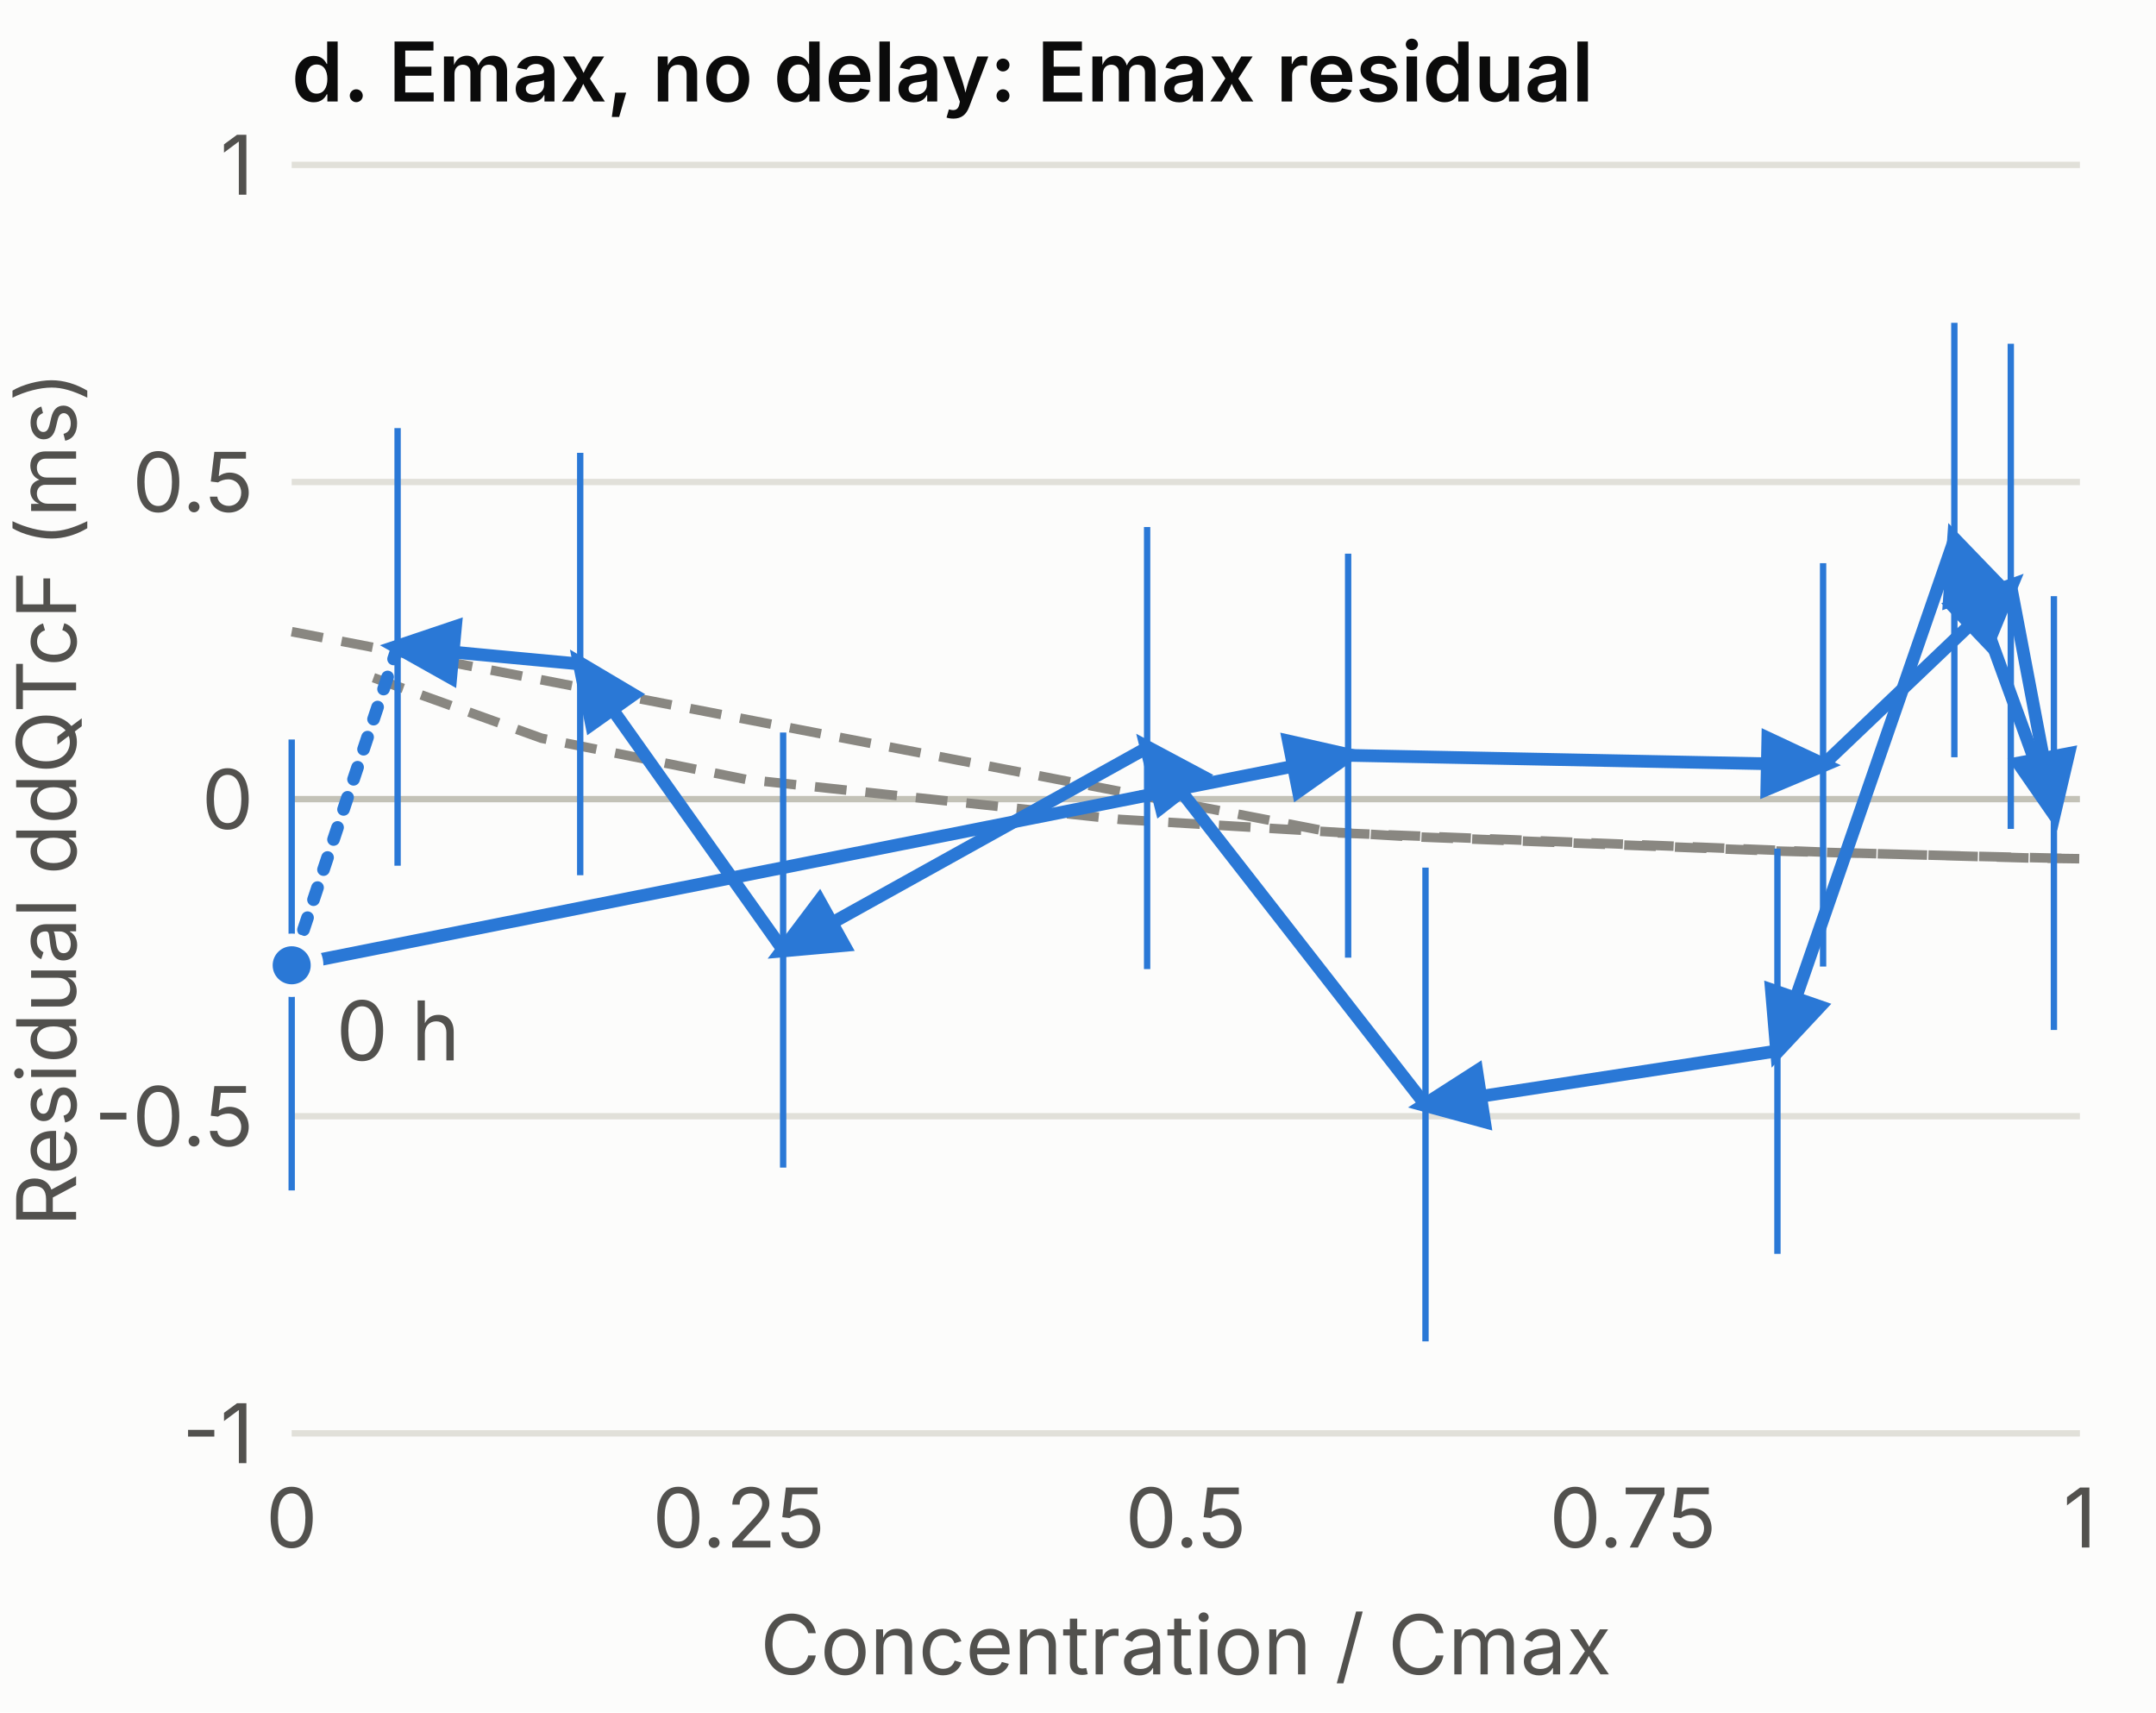
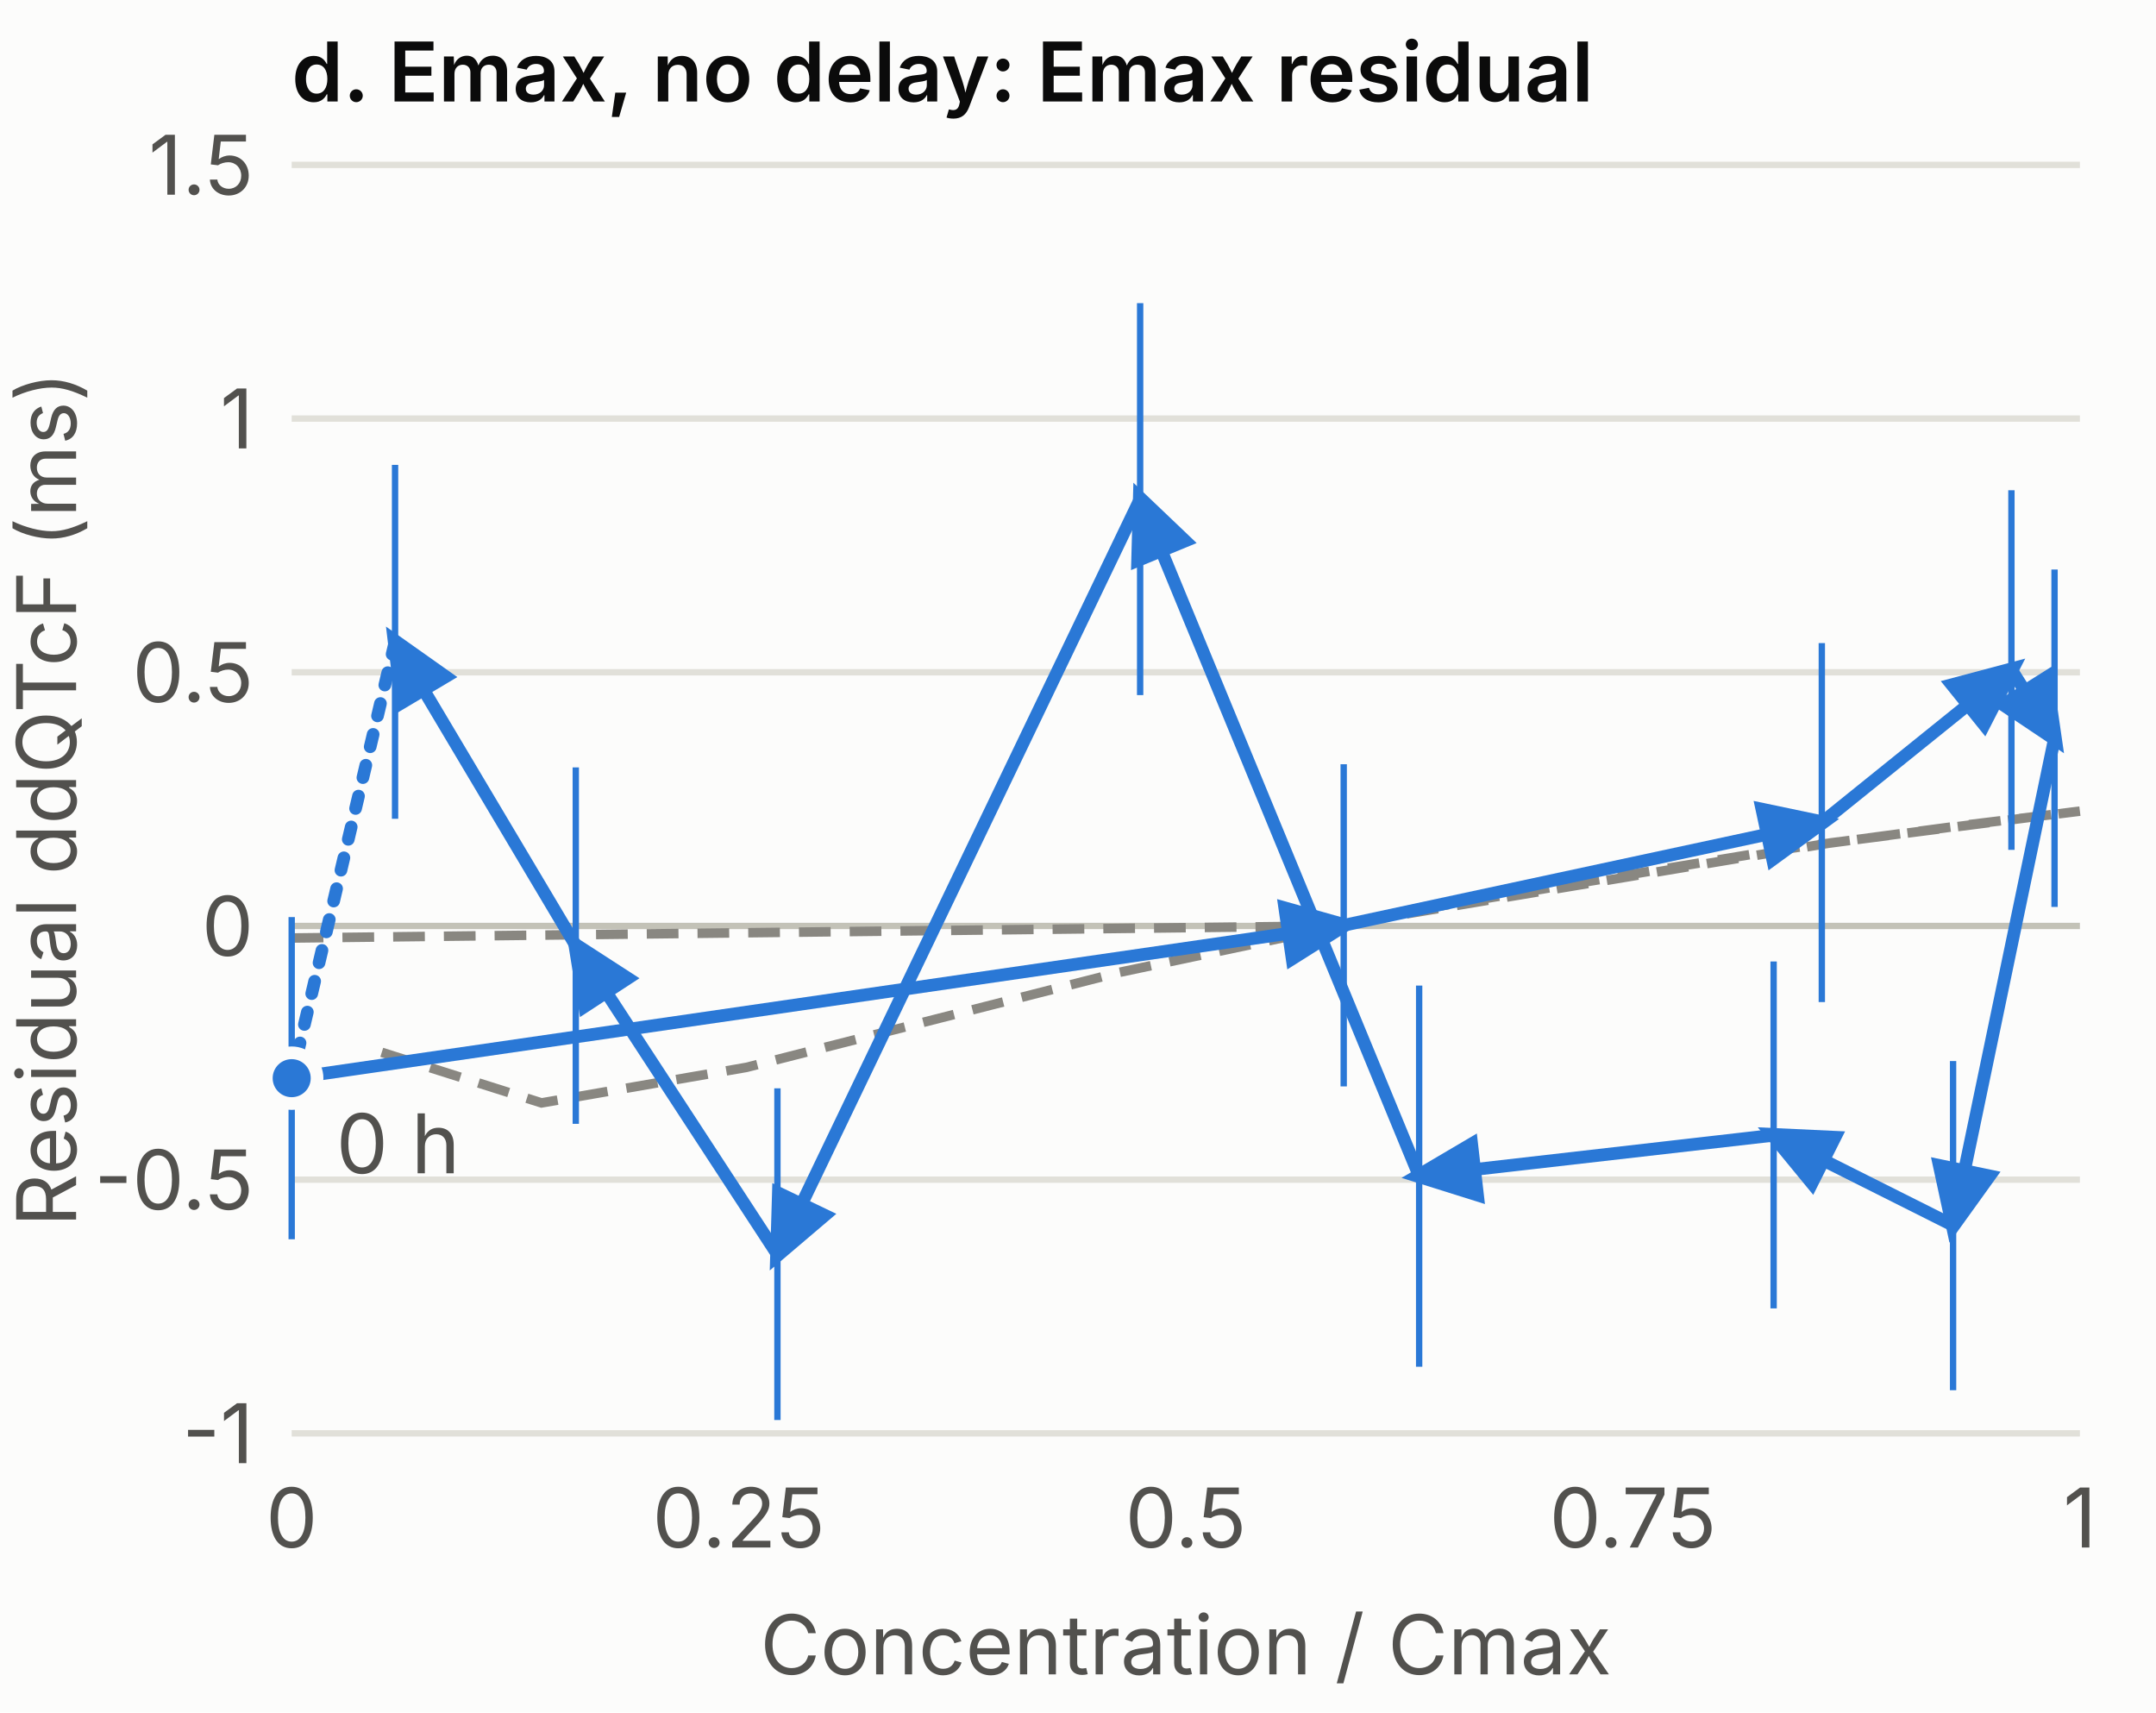
<svg xmlns="http://www.w3.org/2000/svg" viewBox="0 0 340 270" role="img" aria-labelledby="f2d-t f2d-d" class="chart">
  <style>.ax{stroke:#c3c2b7;stroke-width:1}.gr{stroke:#e1e0d9;stroke-width:1}.ref{stroke:#898781;stroke-width:1;stroke-dasharray:4 3}.tx{fill:#52514e;font:13px system-ui,-apple-system,'Segoe UI',sans-serif}.tt{fill:#0b0b0b;font:600 13px system-ui,-apple-system,'Segoe UI',sans-serif}.bg{fill:#fcfcfb}.s1{stroke:#2a78d6}.s2{stroke:#eb6834}.f1{fill:#2a78d6}.f2{fill:#eb6834}.ring{stroke:#fcfcfb;stroke-width:2}.ind{stroke:#898781}.find{fill:#898781}@media (prefers-color-scheme:dark){.ax{stroke:#383835}.gr{stroke:#2c2c2a}.tx{fill:#c3c2b7}.tt{fill:#f0efec}.bg{fill:#1a1a19}.s1{stroke:#3987e5}.s2{stroke:#d95926}.f1{fill:#3987e5}.f2{fill:#d95926}.ring{stroke:#1a1a19}}</style>
  <rect class="bg" width="340" height="270" />
  <defs>
    <marker id="f2d-a" viewBox="0 0 10 10" refX="7" refY="5" markerWidth="7" markerHeight="7" orient="auto-start-reverse">
      <path class="f1" d="M0,1 L9,5 L0,9 z" />
    </marker>
  </defs>
  <text class="tt" x="46.0" y="16">d. Emax, no delay: Emax residual</text>
  <line class="gr" x1="46.0" x2="328.0" y1="226.0" y2="226.0" />
  <text class="tx" x="40.0" y="226.0" text-anchor="end" dominant-baseline="middle">-1</text>
-   <line class="gr" x1="46.0" x2="328.0" y1="176.0" y2="176.0" />
-   <text class="tx" x="40.0" y="176.0" text-anchor="end" dominant-baseline="middle">-0.5</text>
-   <line class="ax" x1="46.0" x2="328.0" y1="126.0" y2="126.0" />
-   <text class="tx" x="40.0" y="126.0" text-anchor="end" dominant-baseline="middle">0</text>
-   <line class="gr" x1="46.0" x2="328.0" y1="76.0" y2="76.0" />
-   <text class="tx" x="40.0" y="76.0" text-anchor="end" dominant-baseline="middle">0.5</text>
+   <line class="gr" x1="46.0" x2="328.0" y1="186.0" y2="186.0" />
+   <text class="tx" x="40.0" y="186.0" text-anchor="end" dominant-baseline="middle">-0.5</text>
+   <line class="ax" x1="46.0" x2="328.0" y1="146.0" y2="146.0" />
+   <text class="tx" x="40.0" y="146.0" text-anchor="end" dominant-baseline="middle">0</text>
+   <line class="gr" x1="46.0" x2="328.0" y1="106.0" y2="106.0" />
+   <text class="tx" x="40.0" y="106.0" text-anchor="end" dominant-baseline="middle">0.5</text>
+   <line class="gr" x1="46.0" x2="328.0" y1="66.0" y2="66.0" />
+   <text class="tx" x="40.0" y="66.0" text-anchor="end" dominant-baseline="middle">1</text>
  <line class="gr" x1="46.0" x2="328.0" y1="26.0" y2="26.0" />
-   <text class="tx" x="40.0" y="26.0" text-anchor="end" dominant-baseline="middle">1</text>
+   <text class="tx" x="40.0" y="26.0" text-anchor="end" dominant-baseline="middle">1.5</text>
  <text class="tx" x="46.0" y="244.0" text-anchor="middle">0</text>
  <text class="tx" x="116.5" y="244.0" text-anchor="middle">0.25</text>
  <text class="tx" x="187.0" y="244.0" text-anchor="middle">0.5</text>
  <text class="tx" x="257.5" y="244.0" text-anchor="middle">0.75</text>
  <text class="tx" x="328.0" y="244.0" text-anchor="middle">1</text>
  <text class="tx" x="187.0" y="264.0" text-anchor="middle">Concentration / Cmax</text>
  <text class="tx" transform="translate(12 126.0) rotate(-90)" text-anchor="middle">Residual ddQTcF (ms)</text>
-   <polyline class="ind" fill="none" stroke-width="1.5" stroke-dasharray="5 3" points="46.0,99.6 210.4,131.3 288.7,134.4 320.7,135.3 328.0,135.4 310.7,135.0 280.5,134.2 222.0,131.9 176.6,129.2 117.7,122.9 85.4,116.4 57.9,106.5" />
-   <line class="s1" stroke-width="1" x1="46.0" x2="46.0" y1="187.7" y2="116.6" />
-   <line class="s1" stroke-width="1" x1="212.6" x2="212.6" y1="151.0" y2="87.3" />
-   <line class="s1" stroke-width="1" x1="287.5" x2="287.5" y1="152.4" y2="88.8" />
-   <line class="s1" stroke-width="1" x1="317.1" x2="317.1" y1="130.7" y2="54.2" />
-   <line class="s1" stroke-width="1" x1="323.9" x2="323.9" y1="162.4" y2="94.0" />
-   <line class="s1" stroke-width="1" x1="308.2" x2="308.2" y1="119.4" y2="50.9" />
-   <line class="s1" stroke-width="1" x1="280.3" x2="280.3" y1="197.7" y2="133.8" />
-   <line class="s1" stroke-width="1" x1="224.8" x2="224.8" y1="211.5" y2="136.8" />
-   <line class="s1" stroke-width="1" x1="180.9" x2="180.9" y1="152.8" y2="83.1" />
-   <line class="s1" stroke-width="1" x1="123.5" x2="123.5" y1="184.1" y2="115.5" />
-   <line class="s1" stroke-width="1" x1="91.5" x2="91.5" y1="138.0" y2="71.4" />
-   <line class="s1" stroke-width="1" x1="62.7" x2="62.7" y1="136.5" y2="67.5" />
-   <line class="s1" stroke-width="2" stroke-linecap="round" marker-end="url(#f2d-a)" x1="46.0" y1="152.2" x2="212.6" y2="119.1" />
-   <line class="s1" stroke-width="2" stroke-linecap="round" marker-end="url(#f2d-a)" x1="212.6" y1="119.1" x2="287.5" y2="120.6" />
-   <line class="s1" stroke-width="2" stroke-linecap="round" marker-end="url(#f2d-a)" x1="287.5" y1="120.6" x2="317.1" y2="92.4" />
-   <line class="s1" stroke-width="2" stroke-linecap="round" marker-end="url(#f2d-a)" x1="317.1" y1="92.4" x2="323.9" y2="128.2" />
-   <line class="s1" stroke-width="2" stroke-linecap="round" marker-end="url(#f2d-a)" x1="323.9" y1="128.2" x2="308.2" y2="85.1" />
-   <line class="s1" stroke-width="2" stroke-linecap="round" marker-end="url(#f2d-a)" x1="308.2" y1="85.1" x2="280.3" y2="165.7" />
-   <line class="s1" stroke-width="2" stroke-linecap="round" marker-end="url(#f2d-a)" x1="280.3" y1="165.7" x2="224.8" y2="174.2" />
-   <line class="s1" stroke-width="2" stroke-linecap="round" marker-end="url(#f2d-a)" x1="224.8" y1="174.2" x2="180.9" y2="117.9" />
-   <line class="s1" stroke-width="2" stroke-linecap="round" marker-end="url(#f2d-a)" x1="180.9" y1="117.9" x2="123.5" y2="149.8" />
-   <line class="s1" stroke-width="2" stroke-linecap="round" marker-end="url(#f2d-a)" x1="123.5" y1="149.8" x2="91.5" y2="104.7" />
-   <line class="s1" stroke-width="2" stroke-linecap="round" marker-end="url(#f2d-a)" x1="91.5" y1="104.7" x2="62.7" y2="102.0" />
-   <line class="s1" stroke-width="2" stroke-linecap="round" stroke-dasharray="2 3" x1="62.7" y1="102.0" x2="46.0" y2="152.2" />
-   <circle class="f1 ring" cx="46.0" cy="152.2" r="4" />
-   <text class="tx" x="53.0" y="167.2">0 h</text>
+   <polyline class="ind" fill="none" stroke-width="1.5" stroke-dasharray="5 3" points="46.0,147.9 210.4,146.0 288.7,132.9 320.7,128.8 328.0,127.9 310.7,130.0 280.5,134.0 222.0,143.7 176.6,153.3 117.7,168.3 85.4,173.9 57.9,165.2" />
+   <line class="s1" stroke-width="1" x1="46.0" x2="46.0" y1="195.4" y2="144.6" />
+   <line class="s1" stroke-width="1" x1="211.9" x2="211.9" y1="171.3" y2="120.5" />
+   <line class="s1" stroke-width="1" x1="287.3" x2="287.3" y1="158.0" y2="101.4" />
+   <line class="s1" stroke-width="1" x1="317.2" x2="317.2" y1="134.0" y2="77.3" />
+   <line class="s1" stroke-width="1" x1="324.0" x2="324.0" y1="143.0" y2="89.8" />
+   <line class="s1" stroke-width="1" x1="308.0" x2="308.0" y1="219.2" y2="167.3" />
+   <line class="s1" stroke-width="1" x1="279.7" x2="279.7" y1="206.3" y2="151.6" />
+   <line class="s1" stroke-width="1" x1="223.8" x2="223.8" y1="215.5" y2="155.4" />
+   <line class="s1" stroke-width="1" x1="179.8" x2="179.8" y1="109.6" y2="47.8" />
+   <line class="s1" stroke-width="1" x1="122.6" x2="122.6" y1="223.9" y2="171.6" />
+   <line class="s1" stroke-width="1" x1="90.8" x2="90.8" y1="177.2" y2="121.0" />
+   <line class="s1" stroke-width="1" x1="62.3" x2="62.3" y1="129.1" y2="73.3" />
+   <line class="s1" stroke-width="2" stroke-linecap="round" marker-end="url(#f2d-a)" x1="46.0" y1="170.0" x2="211.9" y2="145.9" />
+   <line class="s1" stroke-width="2" stroke-linecap="round" marker-end="url(#f2d-a)" x1="211.9" y1="145.9" x2="287.3" y2="129.7" />
+   <line class="s1" stroke-width="2" stroke-linecap="round" marker-end="url(#f2d-a)" x1="287.3" y1="129.7" x2="317.2" y2="105.6" />
+   <line class="s1" stroke-width="2" stroke-linecap="round" marker-end="url(#f2d-a)" x1="317.2" y1="105.6" x2="324.0" y2="116.4" />
+   <line class="s1" stroke-width="2" stroke-linecap="round" marker-end="url(#f2d-a)" x1="324.0" y1="116.4" x2="308.0" y2="193.2" />
+   <line class="s1" stroke-width="2" stroke-linecap="round" marker-end="url(#f2d-a)" x1="308.0" y1="193.2" x2="279.7" y2="179.0" />
+   <line class="s1" stroke-width="2" stroke-linecap="round" marker-end="url(#f2d-a)" x1="279.7" y1="179.0" x2="223.8" y2="185.4" />
+   <line class="s1" stroke-width="2" stroke-linecap="round" marker-end="url(#f2d-a)" x1="223.8" y1="185.4" x2="179.8" y2="78.7" />
+   <line class="s1" stroke-width="2" stroke-linecap="round" marker-end="url(#f2d-a)" x1="179.8" y1="78.7" x2="122.6" y2="197.8" />
+   <line class="s1" stroke-width="2" stroke-linecap="round" marker-end="url(#f2d-a)" x1="122.6" y1="197.8" x2="90.8" y2="149.1" />
+   <line class="s1" stroke-width="2" stroke-linecap="round" marker-end="url(#f2d-a)" x1="90.8" y1="149.1" x2="62.3" y2="101.2" />
+   <line class="s1" stroke-width="2" stroke-linecap="round" stroke-dasharray="2 3" x1="62.3" y1="101.2" x2="46.0" y2="170.0" />
+   <circle class="f1 ring" cx="46.0" cy="170.0" r="4" />
+   <text class="tx" x="53.0" y="185.0">0 h</text>
</svg>
